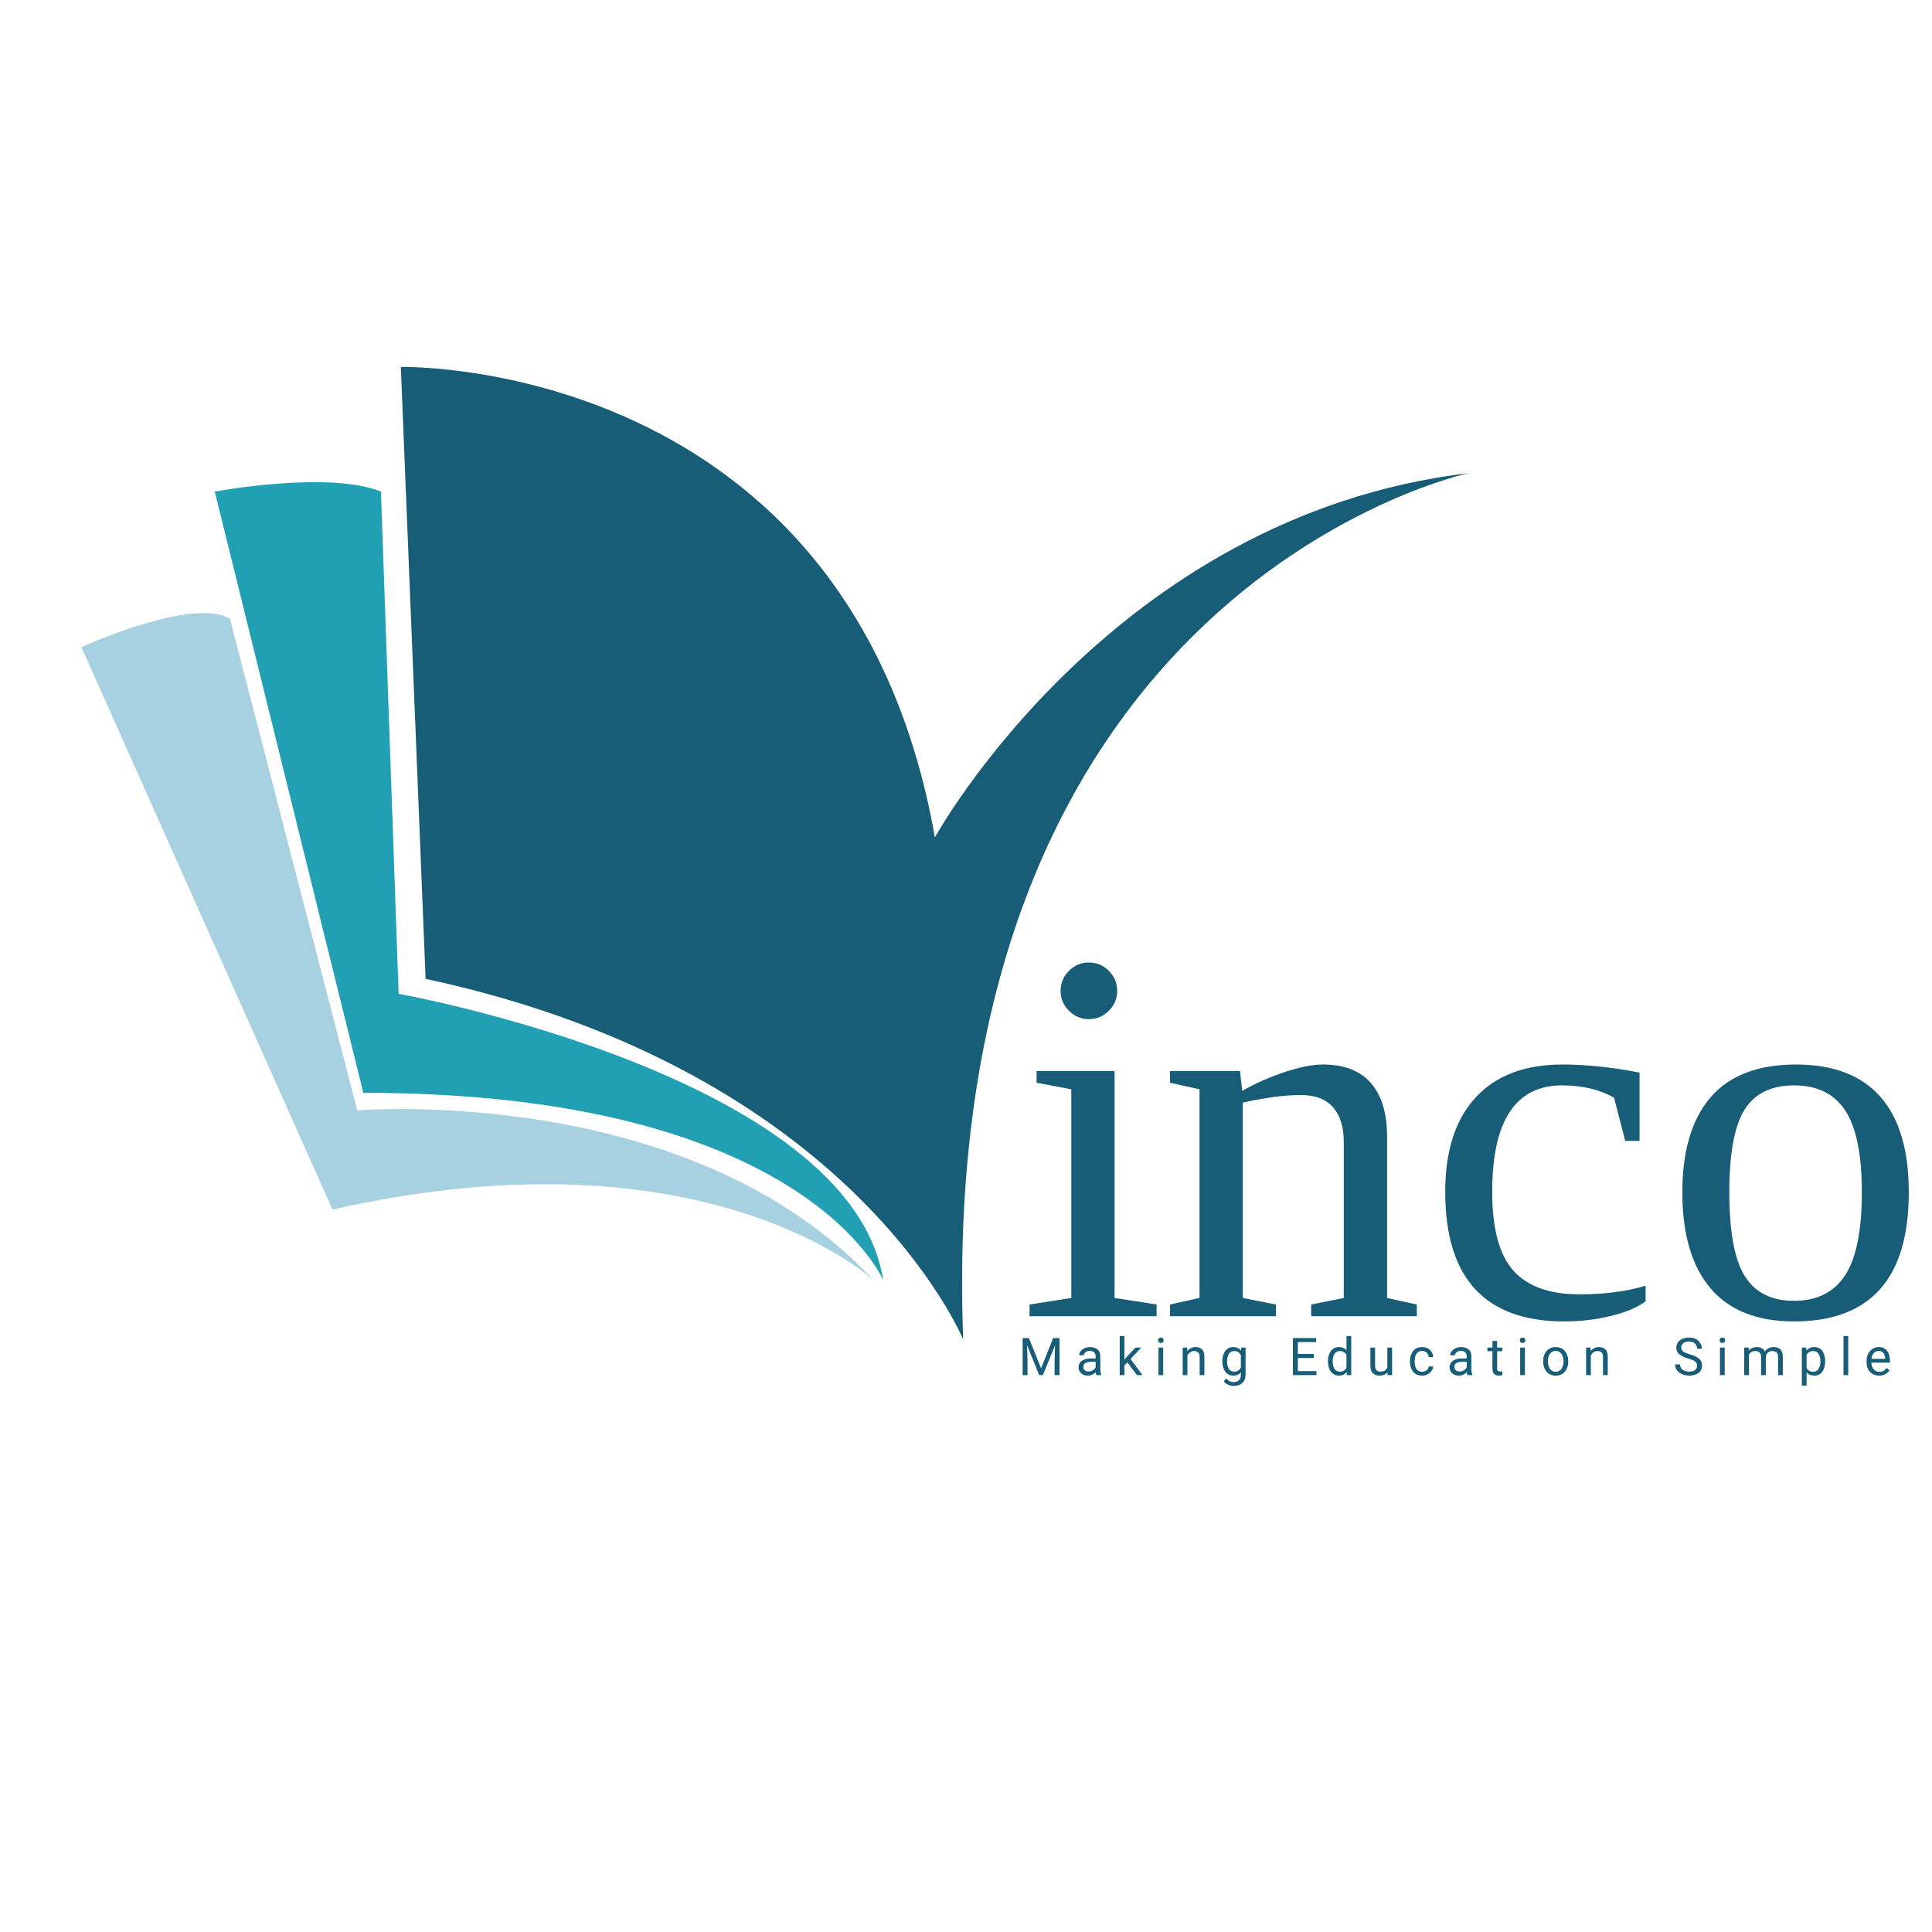
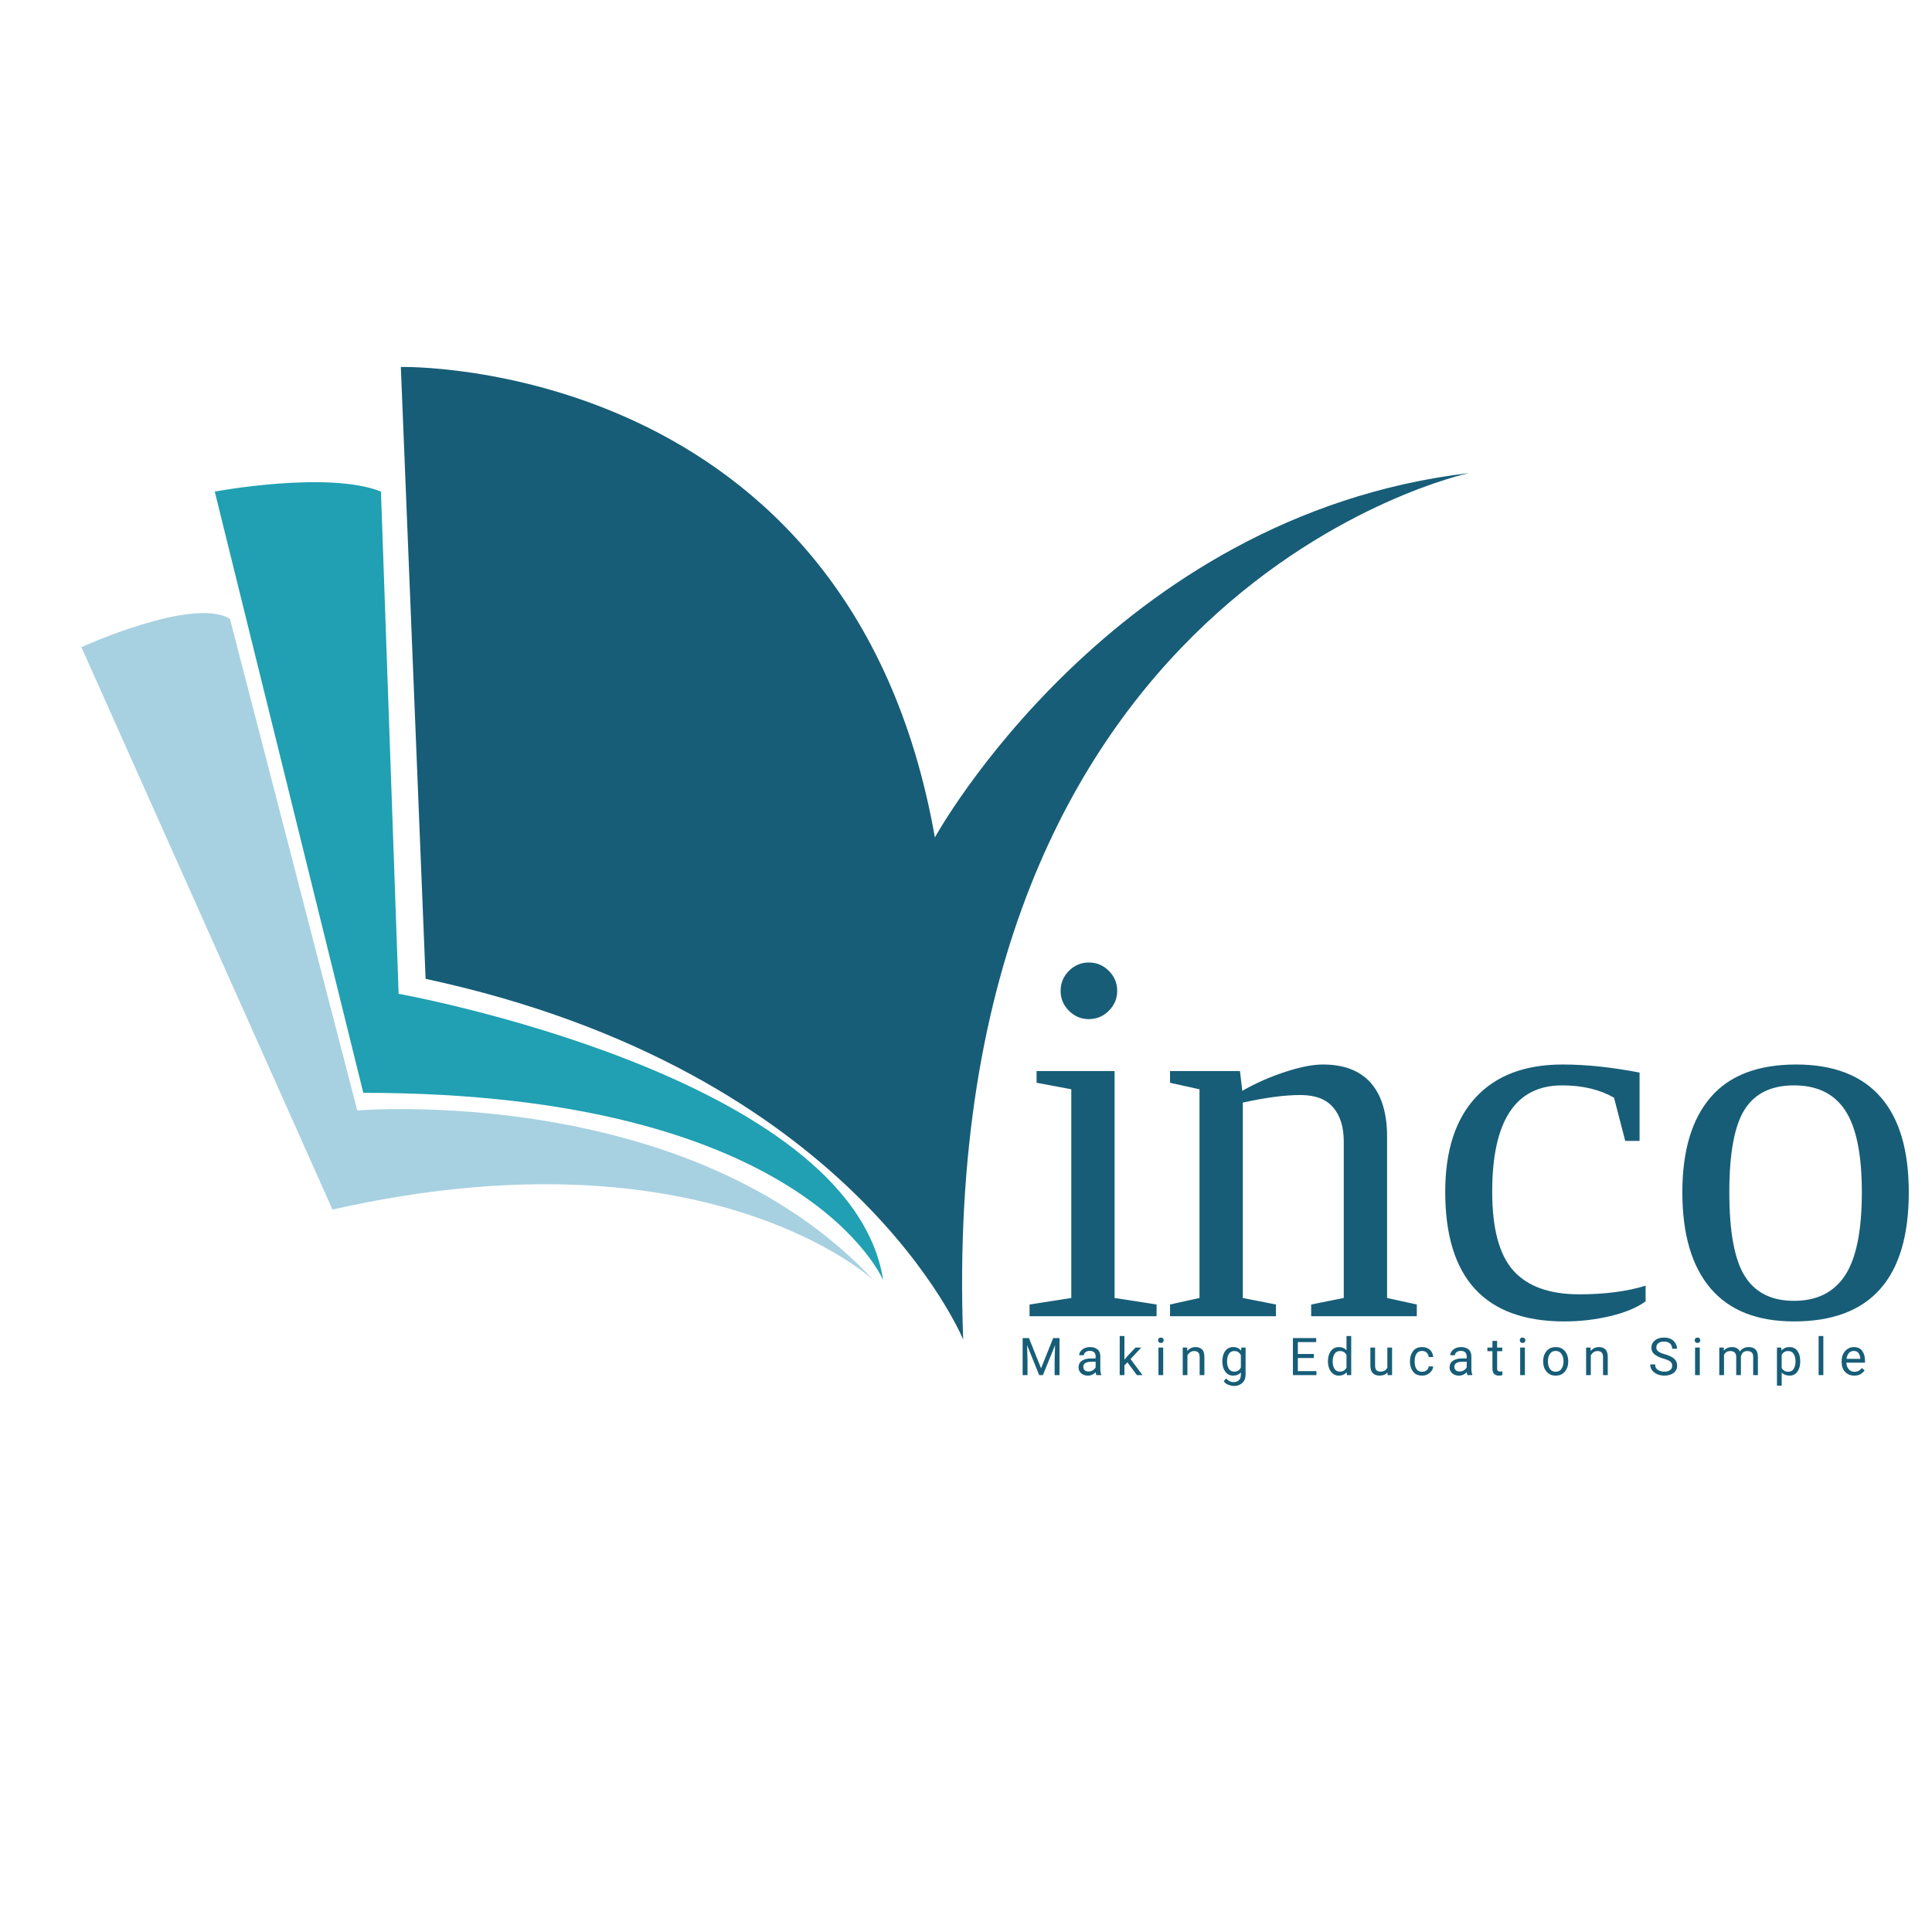
<svg xmlns="http://www.w3.org/2000/svg" id="Layer_1" data-name="Layer 1" viewBox="0 0 841.89 841.89">
  <defs>
-     <style>.cls-1,.cls-4,.cls-6{fill:#175d77;}.cls-2{fill:#20a0b2;}.cls-3{fill:#a7d1e1;}.cls-4{font-size:232.8px;font-family:Lobster1.3, "Lobster 1.3";}.cls-5{letter-spacing:-0.01em;}.cls-6{font-size:22.7px;font-family:Roboto-Condensed, Roboto;letter-spacing:0.23em;}.cls-7{letter-spacing:0.23em;}</style>
+     <style>.cls-1,.cls-4,.cls-6{fill:#175d77}.cls-2{fill:#20a0b2}.cls-3{fill:#a7d1e1}.cls-4{font-size:232.8px;font-family:Lobster1.3,"Lobster 1.3"}.cls-5{letter-spacing:-.01em}.cls-6{font-size:22.7px;font-family:Roboto-Condensed,Roboto}.cls-6,.cls-7{letter-spacing:.23em}</style>
  </defs>
-   <path class="cls-1" d="M640.12,206.15s-232.73,49.32-220.4,377.6c0,0-47.77-117.13-234.26-157.21L174.67,159.91s195.74-4.62,232.72,205C407.39,364.89,484.46,224.64,640.12,206.15Z" />
-   <path class="cls-2" d="M166,214.2l7.7,218.86S371,468.51,384.87,557.9c0,0-33.91-81.69-226.56-81.69l-64.73-262S142.9,205,166,214.2Z" />
-   <path class="cls-3" d="M380.7,557.9s-72.43-67.81-235.81-30.82L35.47,282s48.59-22.16,64.73-12.33l55.48,214.23S300.56,471.59,380.7,557.9Z" />
+   <path d="M640.12,206.15s-232.73,49.32-220.4,377.6c0,0-47.77-117.13-234.26-157.21L174.67,159.91s195.74-4.62,232.72,205C407.39,364.89,484.46,224.64,640.12,206.15Z" class="cls-1" />
+   <path d="M166,214.2l7.7,218.86S371,468.51,384.87,557.9c0,0-33.91-81.69-226.56-81.69l-64.73-262S142.9,205,166,214.2Z" class="cls-2" />
+   <path d="M380.7,557.9s-72.43-67.81-235.81-30.82L35.47,282s48.59-22.16,64.73-12.33l55.48,214.23S300.56,471.59,380.7,557.9Z" class="cls-3" />
  <text class="cls-4" transform="translate(443.75 573.56)">
    <tspan class="cls-5">i</tspan>
    <tspan x="60.76" y="0">nco</tspan>
  </text>
  <text class="cls-6" transform="translate(443.75 599.22)">
-     <tspan xml:space="preserve">Making  </tspan>
-     <tspan class="cls-7" x="117.78" y="0">E</tspan>
-     <tspan x="133.87" y="0" xml:space="preserve">ducation  Simple</tspan>
+     <tspan xml:space="preserve">Making </tspan>
+     <tspan x="117.78" y="0" class="cls-7">E</tspan>
+     <tspan x="133.87" y="0" xml:space="preserve">ducation Simple</tspan>
  </text>
</svg>
